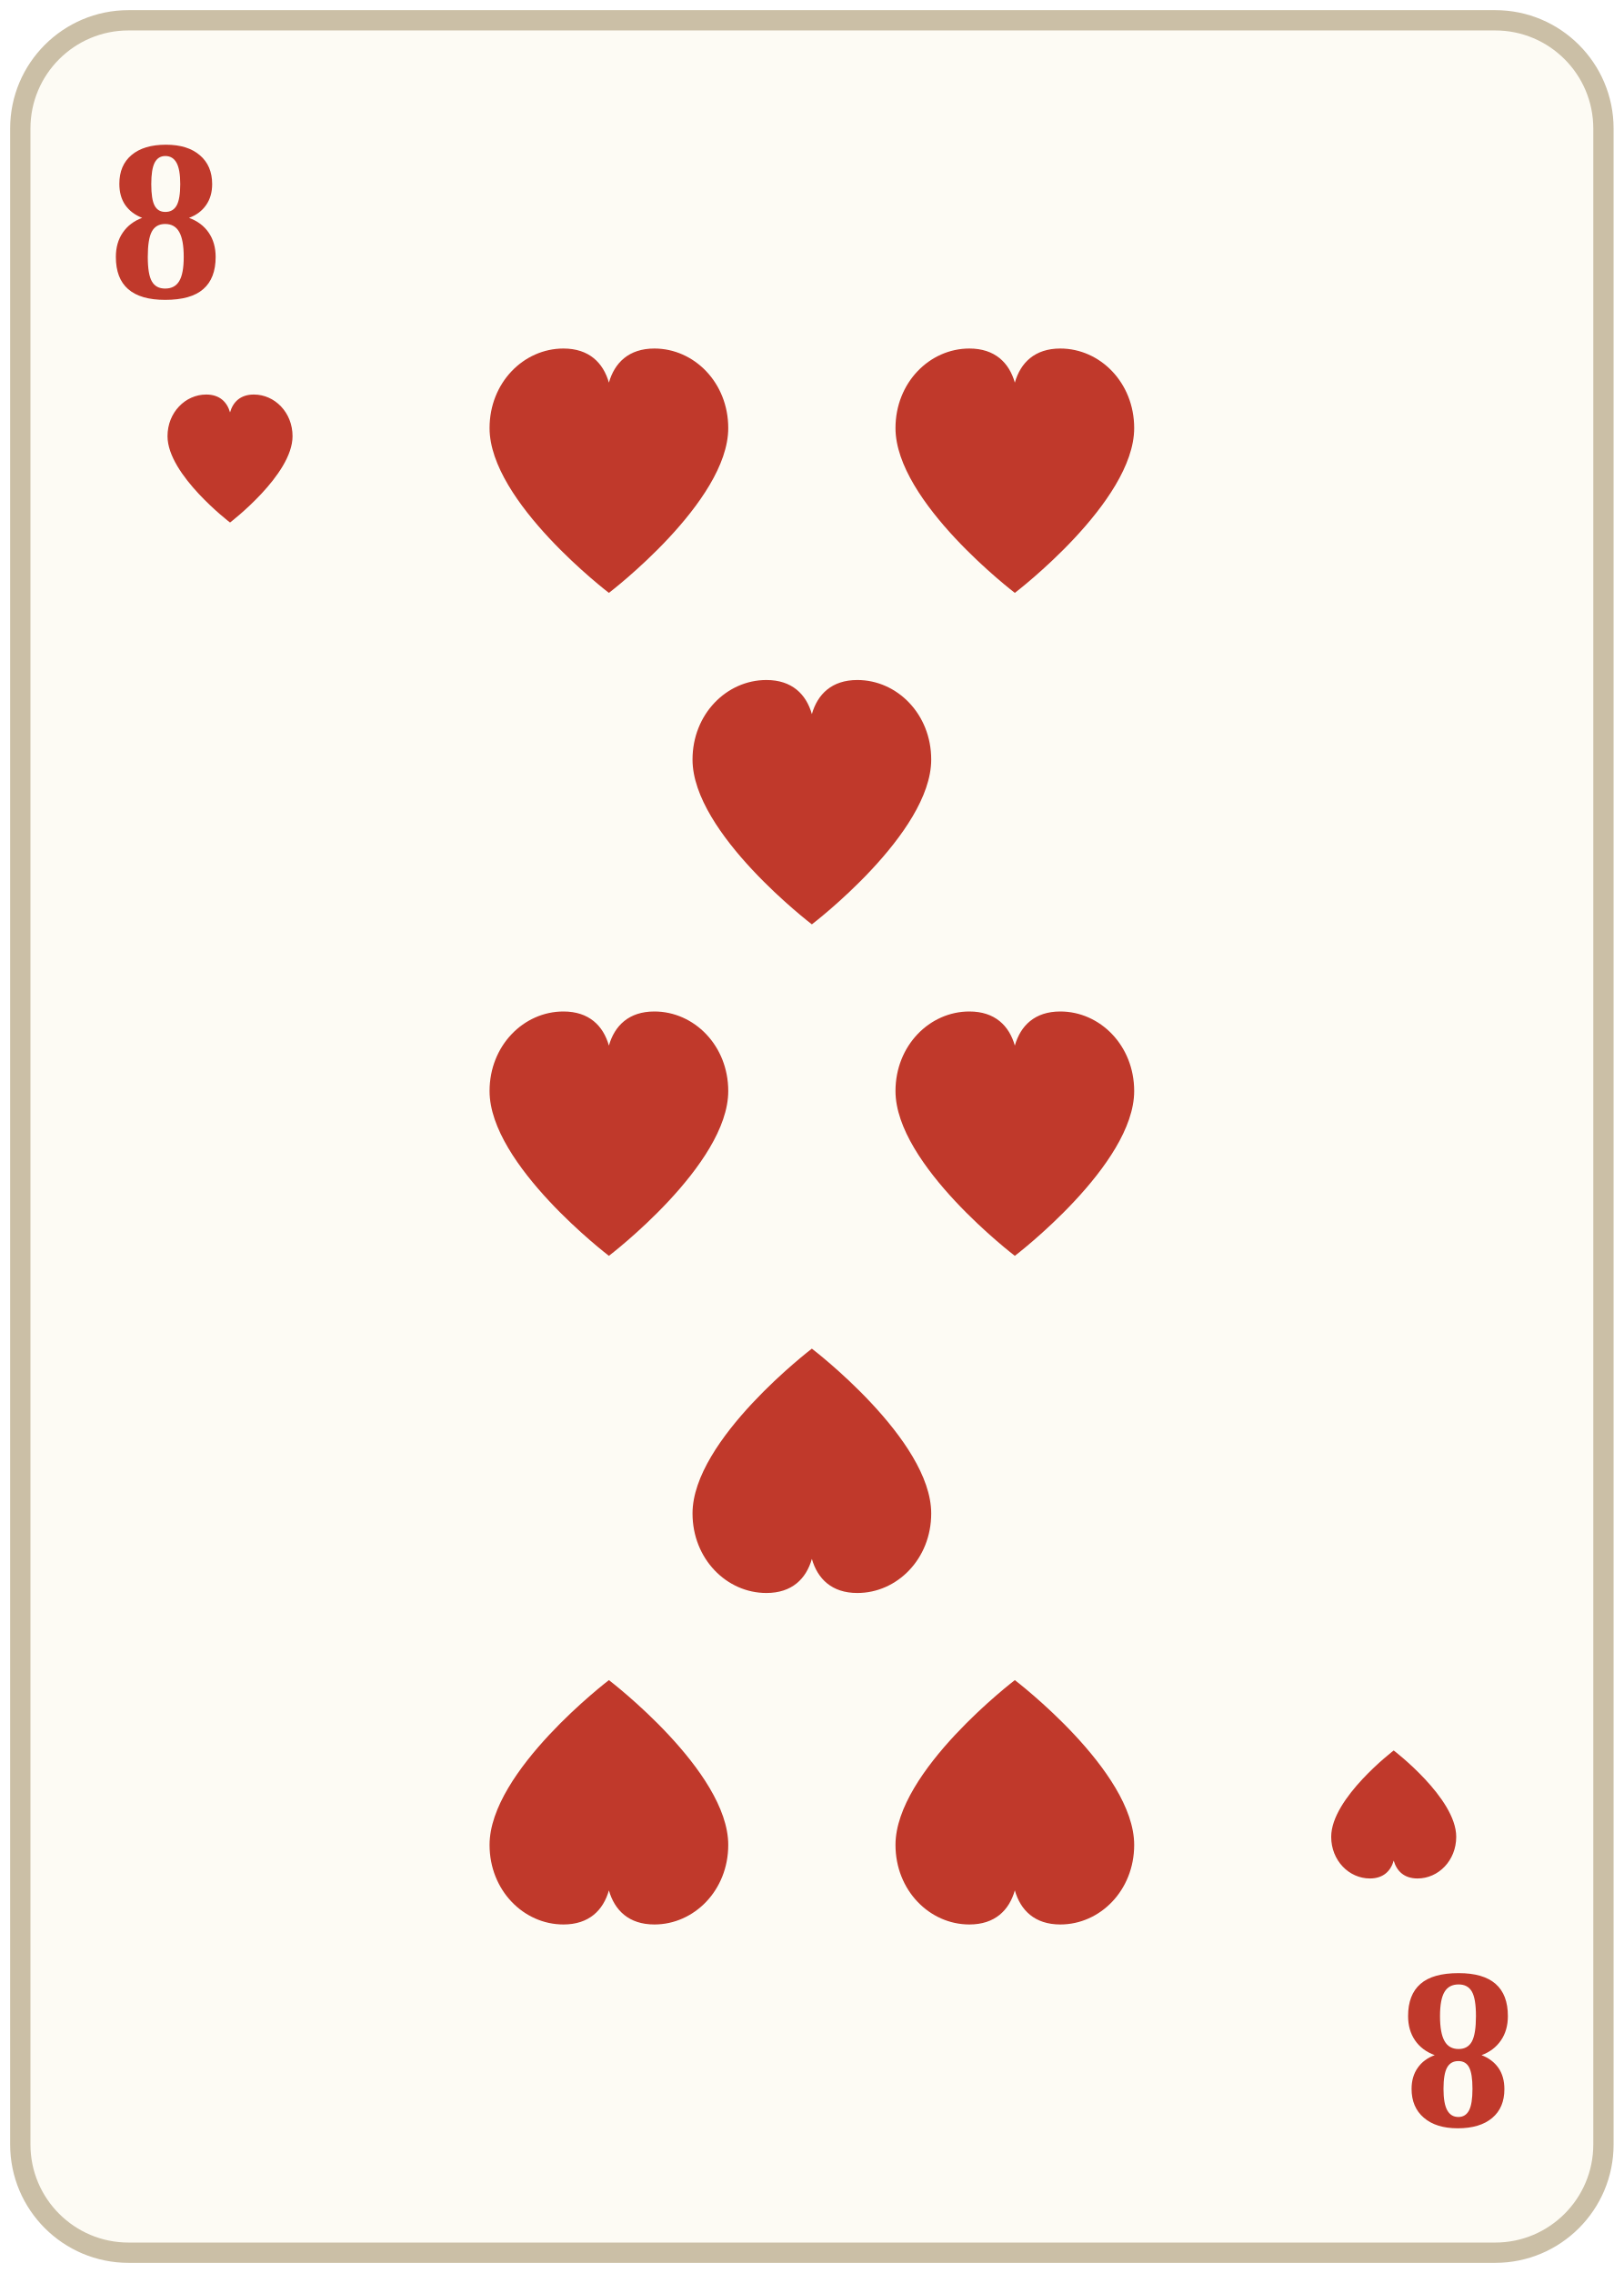
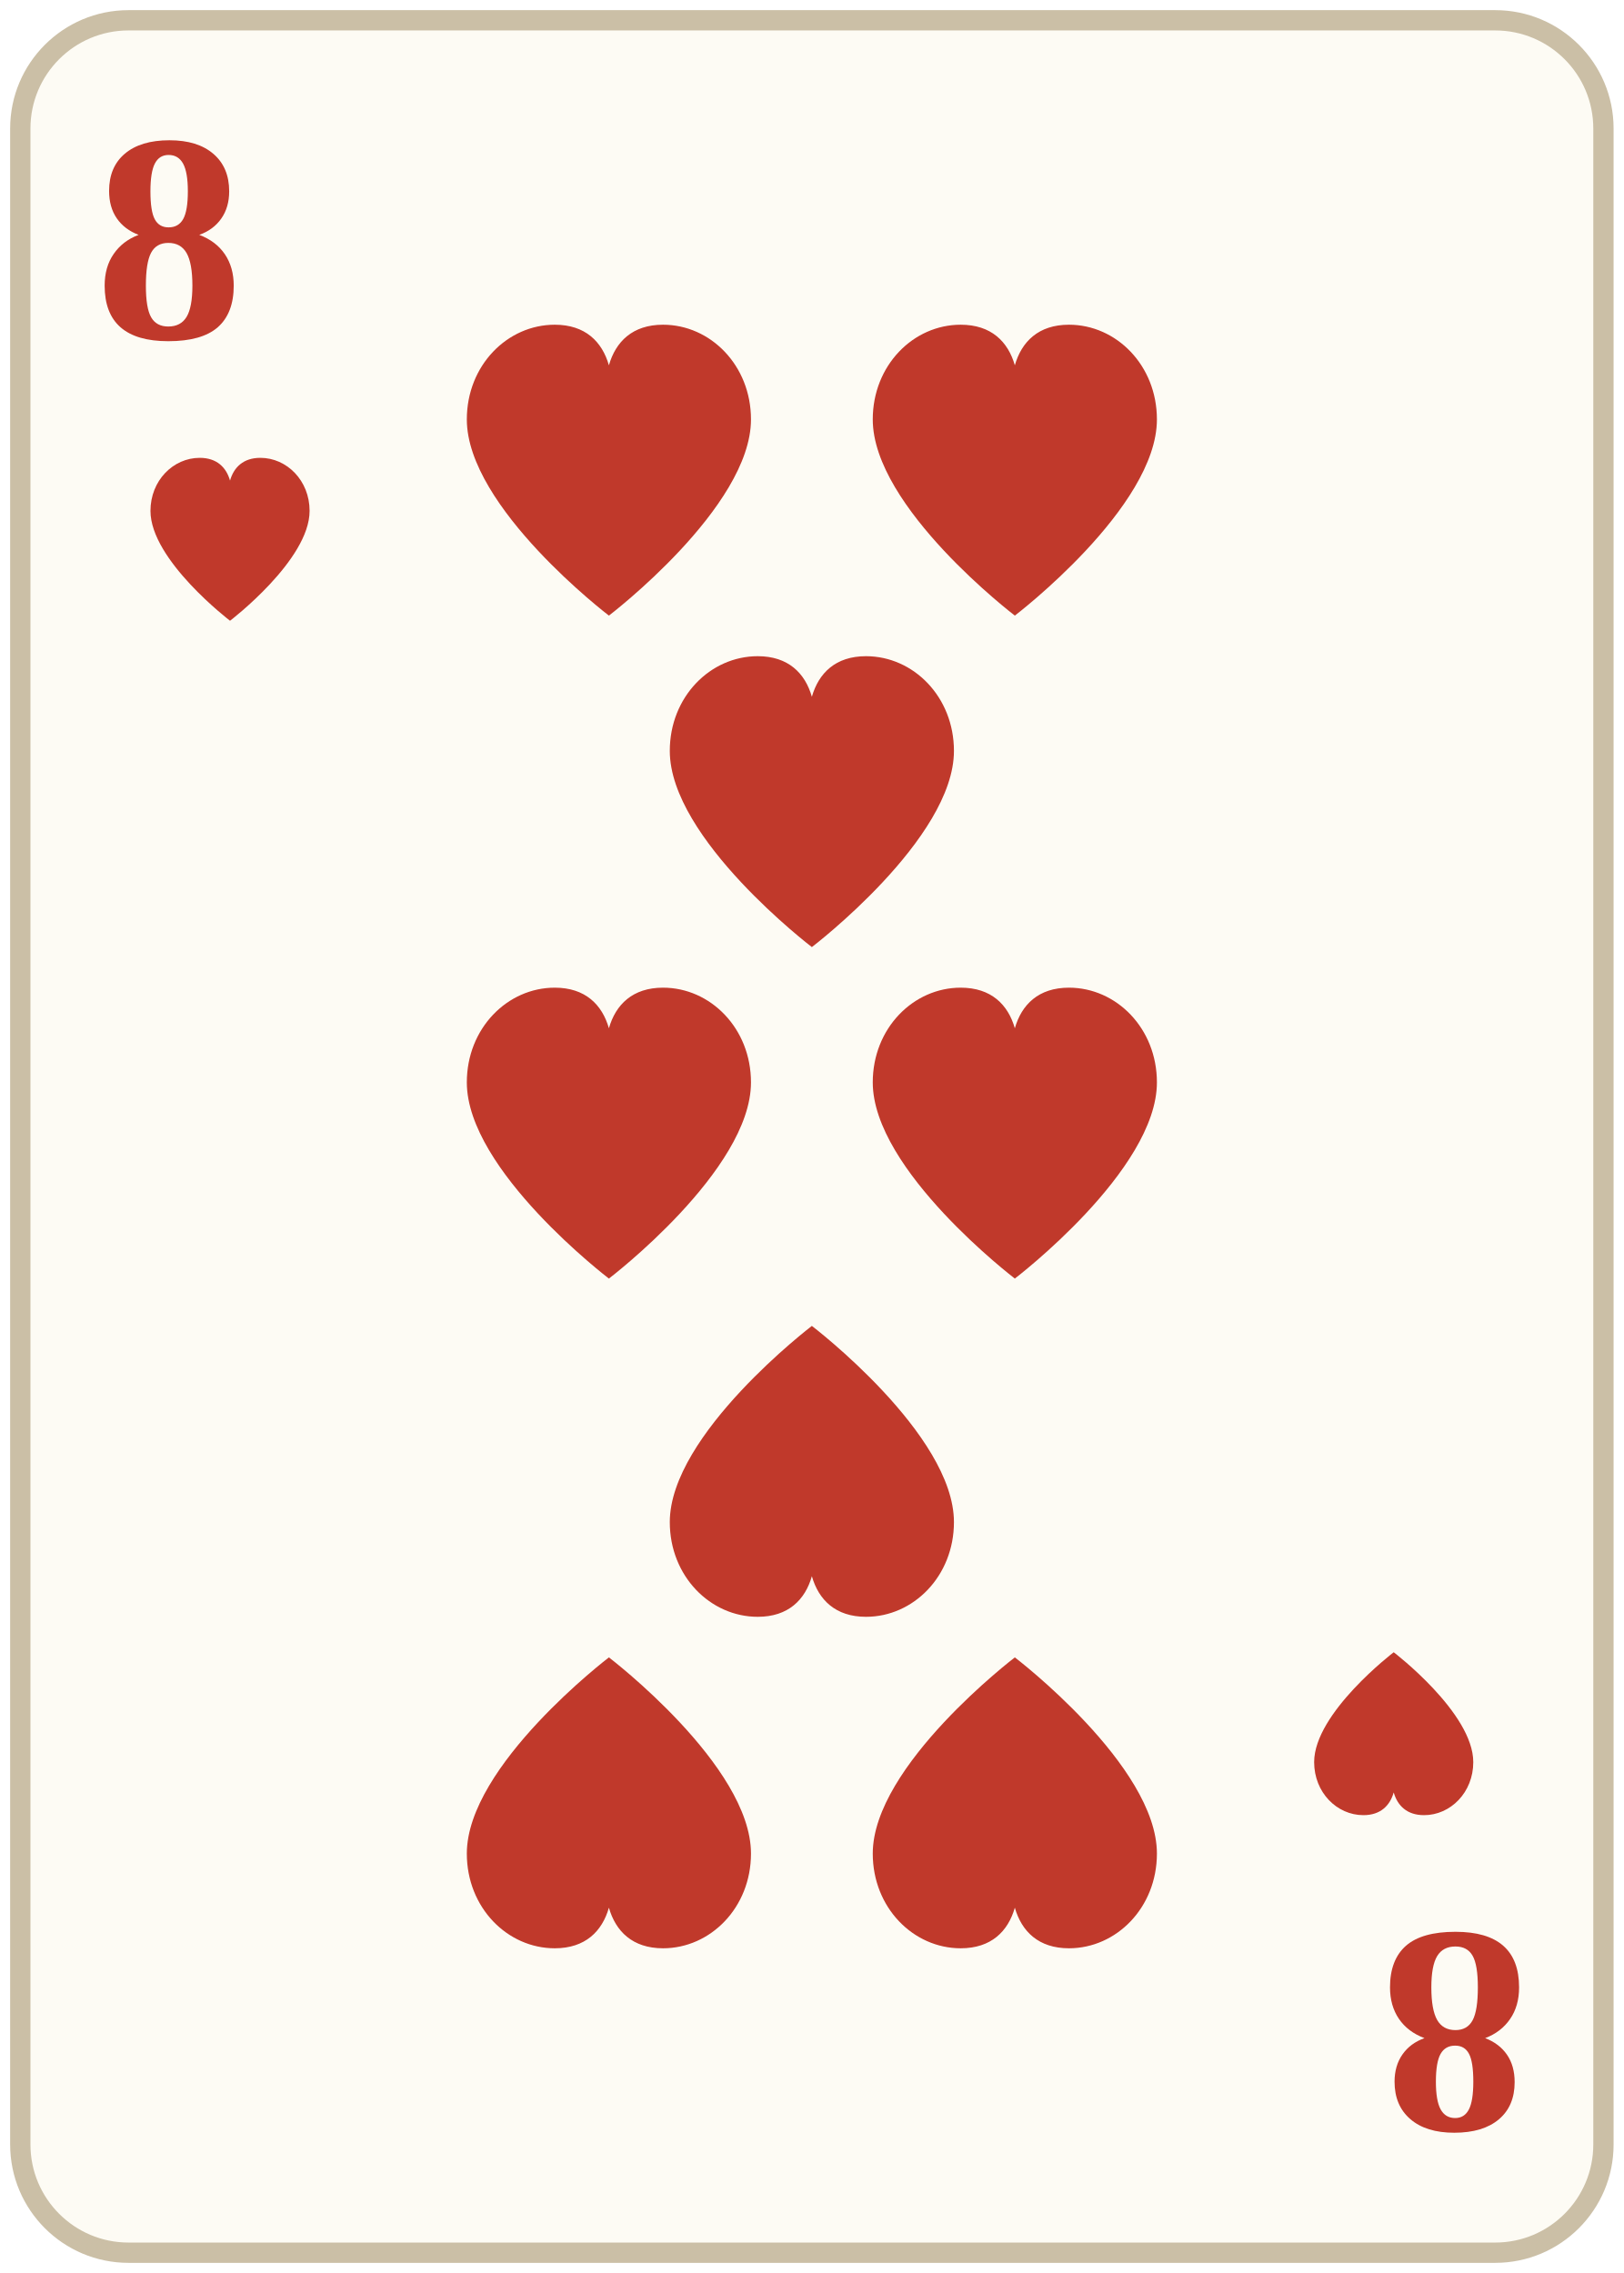
<svg xmlns="http://www.w3.org/2000/svg" viewBox="0 0 240 336" width="240" height="336">
  <rect x="3" y="3" width="234" height="330" rx="16" fill="#fdfbf4" stroke="#cbbfa6" stroke-width="3" />
-   <g transform="translate(90,70) scale(0.42) translate(-50,-50)">
+   <g transform="translate(90,70) scale(0.5) translate(-50,-50)">
    <path d="M50 92 C50 92 8 60 8 34 C8 18 20 6 34 6 C43 6 48 11 50 18 C52 11 57 6 66 6 C80 6 92 18 92 34 C92 60 50 92 50 92 Z" fill="#c0392b" />
  </g>
-   <g transform="translate(150,70) scale(0.42) translate(-50,-50)">
+   <g transform="translate(150,70) scale(0.5) translate(-50,-50)">
    <path d="M50 92 C50 92 8 60 8 34 C8 18 20 6 34 6 C43 6 48 11 50 18 C52 11 57 6 66 6 C80 6 92 18 92 34 C92 60 50 92 50 92 Z" fill="#c0392b" />
  </g>
-   <g transform="translate(120,119) scale(0.42) translate(-50,-50)">
+   <g transform="translate(120,119) scale(0.5) translate(-50,-50)">
    <path d="M50 92 C50 92 8 60 8 34 C8 18 20 6 34 6 C43 6 48 11 50 18 C52 11 57 6 66 6 C80 6 92 18 92 34 C92 60 50 92 50 92 Z" fill="#c0392b" />
  </g>
-   <g transform="translate(90,168) scale(0.42) translate(-50,-50)">
+   <g transform="translate(90,168) scale(0.5) translate(-50,-50)">
    <path d="M50 92 C50 92 8 60 8 34 C8 18 20 6 34 6 C43 6 48 11 50 18 C52 11 57 6 66 6 C80 6 92 18 92 34 C92 60 50 92 50 92 Z" fill="#c0392b" />
  </g>
-   <g transform="translate(150,168) scale(0.42) translate(-50,-50)">
+   <g transform="translate(150,168) scale(0.5) translate(-50,-50)">
    <path d="M50 92 C50 92 8 60 8 34 C8 18 20 6 34 6 C43 6 48 11 50 18 C52 11 57 6 66 6 C80 6 92 18 92 34 C92 60 50 92 50 92 Z" fill="#c0392b" />
  </g>
-   <g transform="translate(120,217) rotate(180) scale(0.42) translate(-50,-50)">
+   <g transform="translate(120,217) rotate(180) scale(0.5) translate(-50,-50)">
    <path d="M50 92 C50 92 8 60 8 34 C8 18 20 6 34 6 C43 6 48 11 50 18 C52 11 57 6 66 6 C80 6 92 18 92 34 C92 60 50 92 50 92 Z" fill="#c0392b" />
  </g>
-   <g transform="translate(90,266) rotate(180) scale(0.42) translate(-50,-50)">
+   <g transform="translate(90,266) rotate(180) scale(0.5) translate(-50,-50)">
    <path d="M50 92 C50 92 8 60 8 34 C8 18 20 6 34 6 C43 6 48 11 50 18 C52 11 57 6 66 6 C80 6 92 18 92 34 C92 60 50 92 50 92 Z" fill="#c0392b" />
  </g>
-   <g transform="translate(150,266) rotate(180) scale(0.42) translate(-50,-50)">
+   <g transform="translate(150,266) rotate(180) scale(0.5) translate(-50,-50)">
    <path d="M50 92 C50 92 8 60 8 34 C8 18 20 6 34 6 C43 6 48 11 50 18 C52 11 57 6 66 6 C80 6 92 18 92 34 C92 60 50 92 50 92 Z" fill="#c0392b" />
  </g>
-   <g transform="translate(16,14)">
-     <text x="0" y="30" font-family="Georgia,'Times New Roman',serif" font-size="34" font-weight="700" fill="#c0392b">8</text>
-     <g transform="translate(18,54) scale(0.22) translate(-50,-50)">
+   <g transform="translate(14,12)">
+     <text x="0" y="38" font-family="Georgia,'Times New Roman',serif" font-size="44" font-weight="700" fill="#c0392b">8</text>
+     <g transform="translate(20,68) scale(0.28) translate(-50,-50)">
      <path d="M50 92 C50 92 8 60 8 34 C8 18 20 6 34 6 C43 6 48 11 50 18 C52 11 57 6 66 6 C80 6 92 18 92 34 C92 60 50 92 50 92 Z" fill="#c0392b" />
    </g>
  </g>
  <g transform="rotate(180 120 168)">
-     <g transform="translate(16,14)">
-       <text x="0" y="30" font-family="Georgia,'Times New Roman',serif" font-size="34" font-weight="700" fill="#c0392b">8</text>
-       <g transform="translate(18,54) scale(0.22) translate(-50,-50)">
+     <g transform="translate(14,12)">
+       <text x="0" y="38" font-family="Georgia,'Times New Roman',serif" font-size="44" font-weight="700" fill="#c0392b">8</text>
+       <g transform="translate(20,68) scale(0.28) translate(-50,-50)">
        <path d="M50 92 C50 92 8 60 8 34 C8 18 20 6 34 6 C43 6 48 11 50 18 C52 11 57 6 66 6 C80 6 92 18 92 34 C92 60 50 92 50 92 Z" fill="#c0392b" />
      </g>
    </g>
  </g>
</svg>
